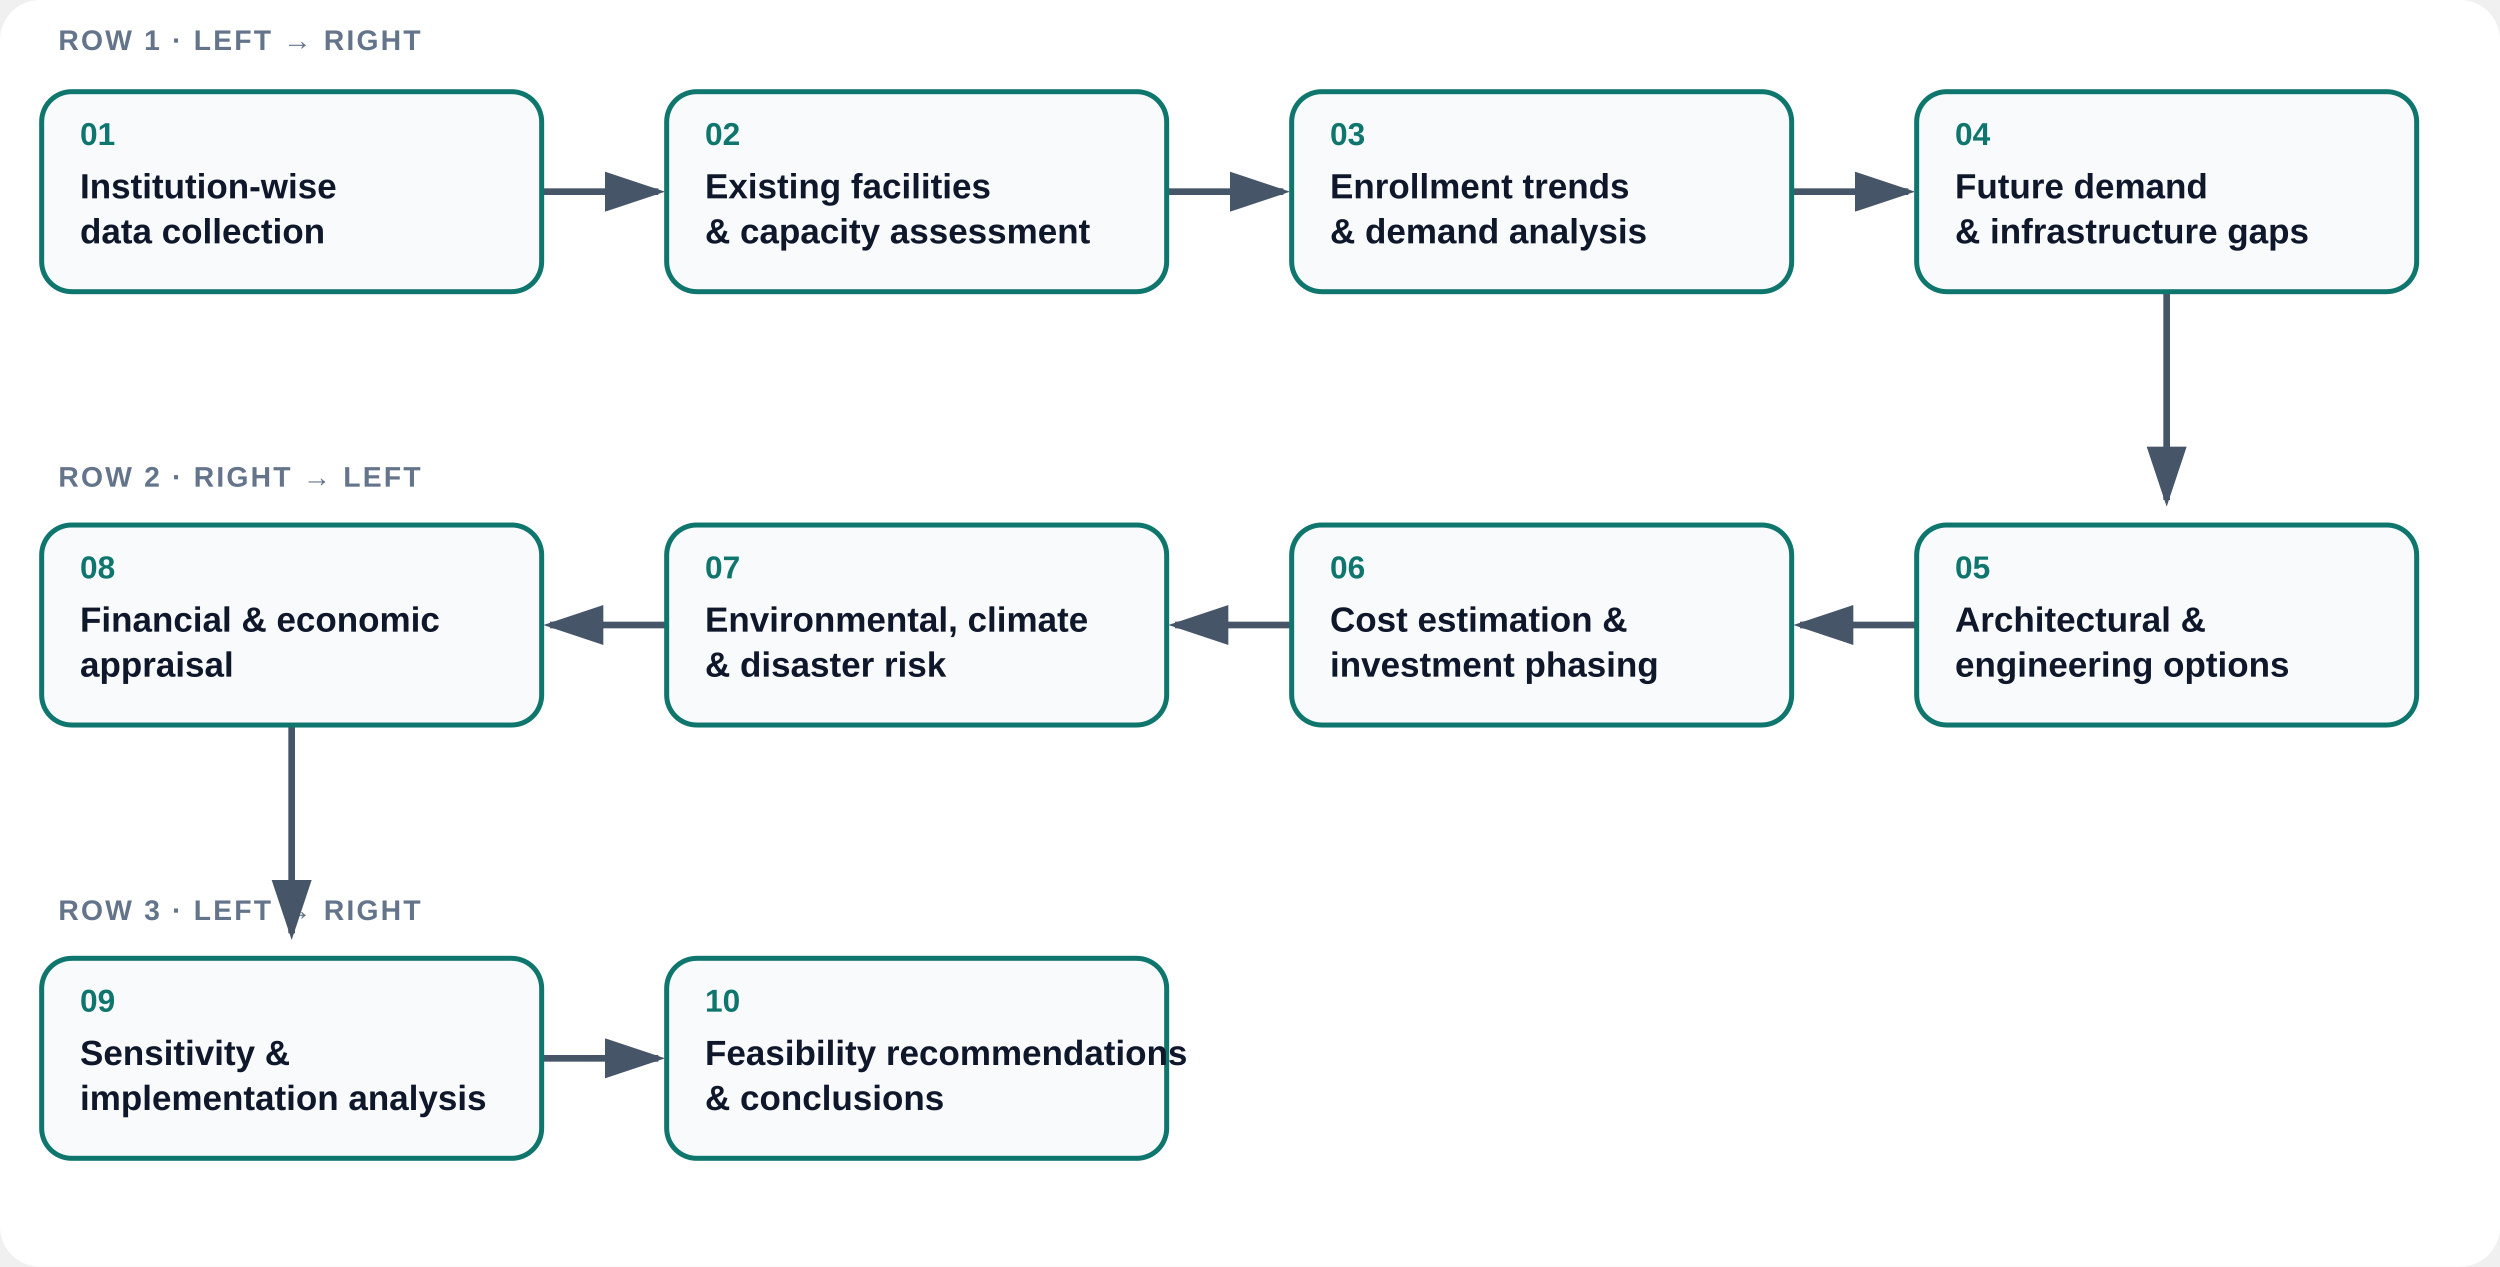
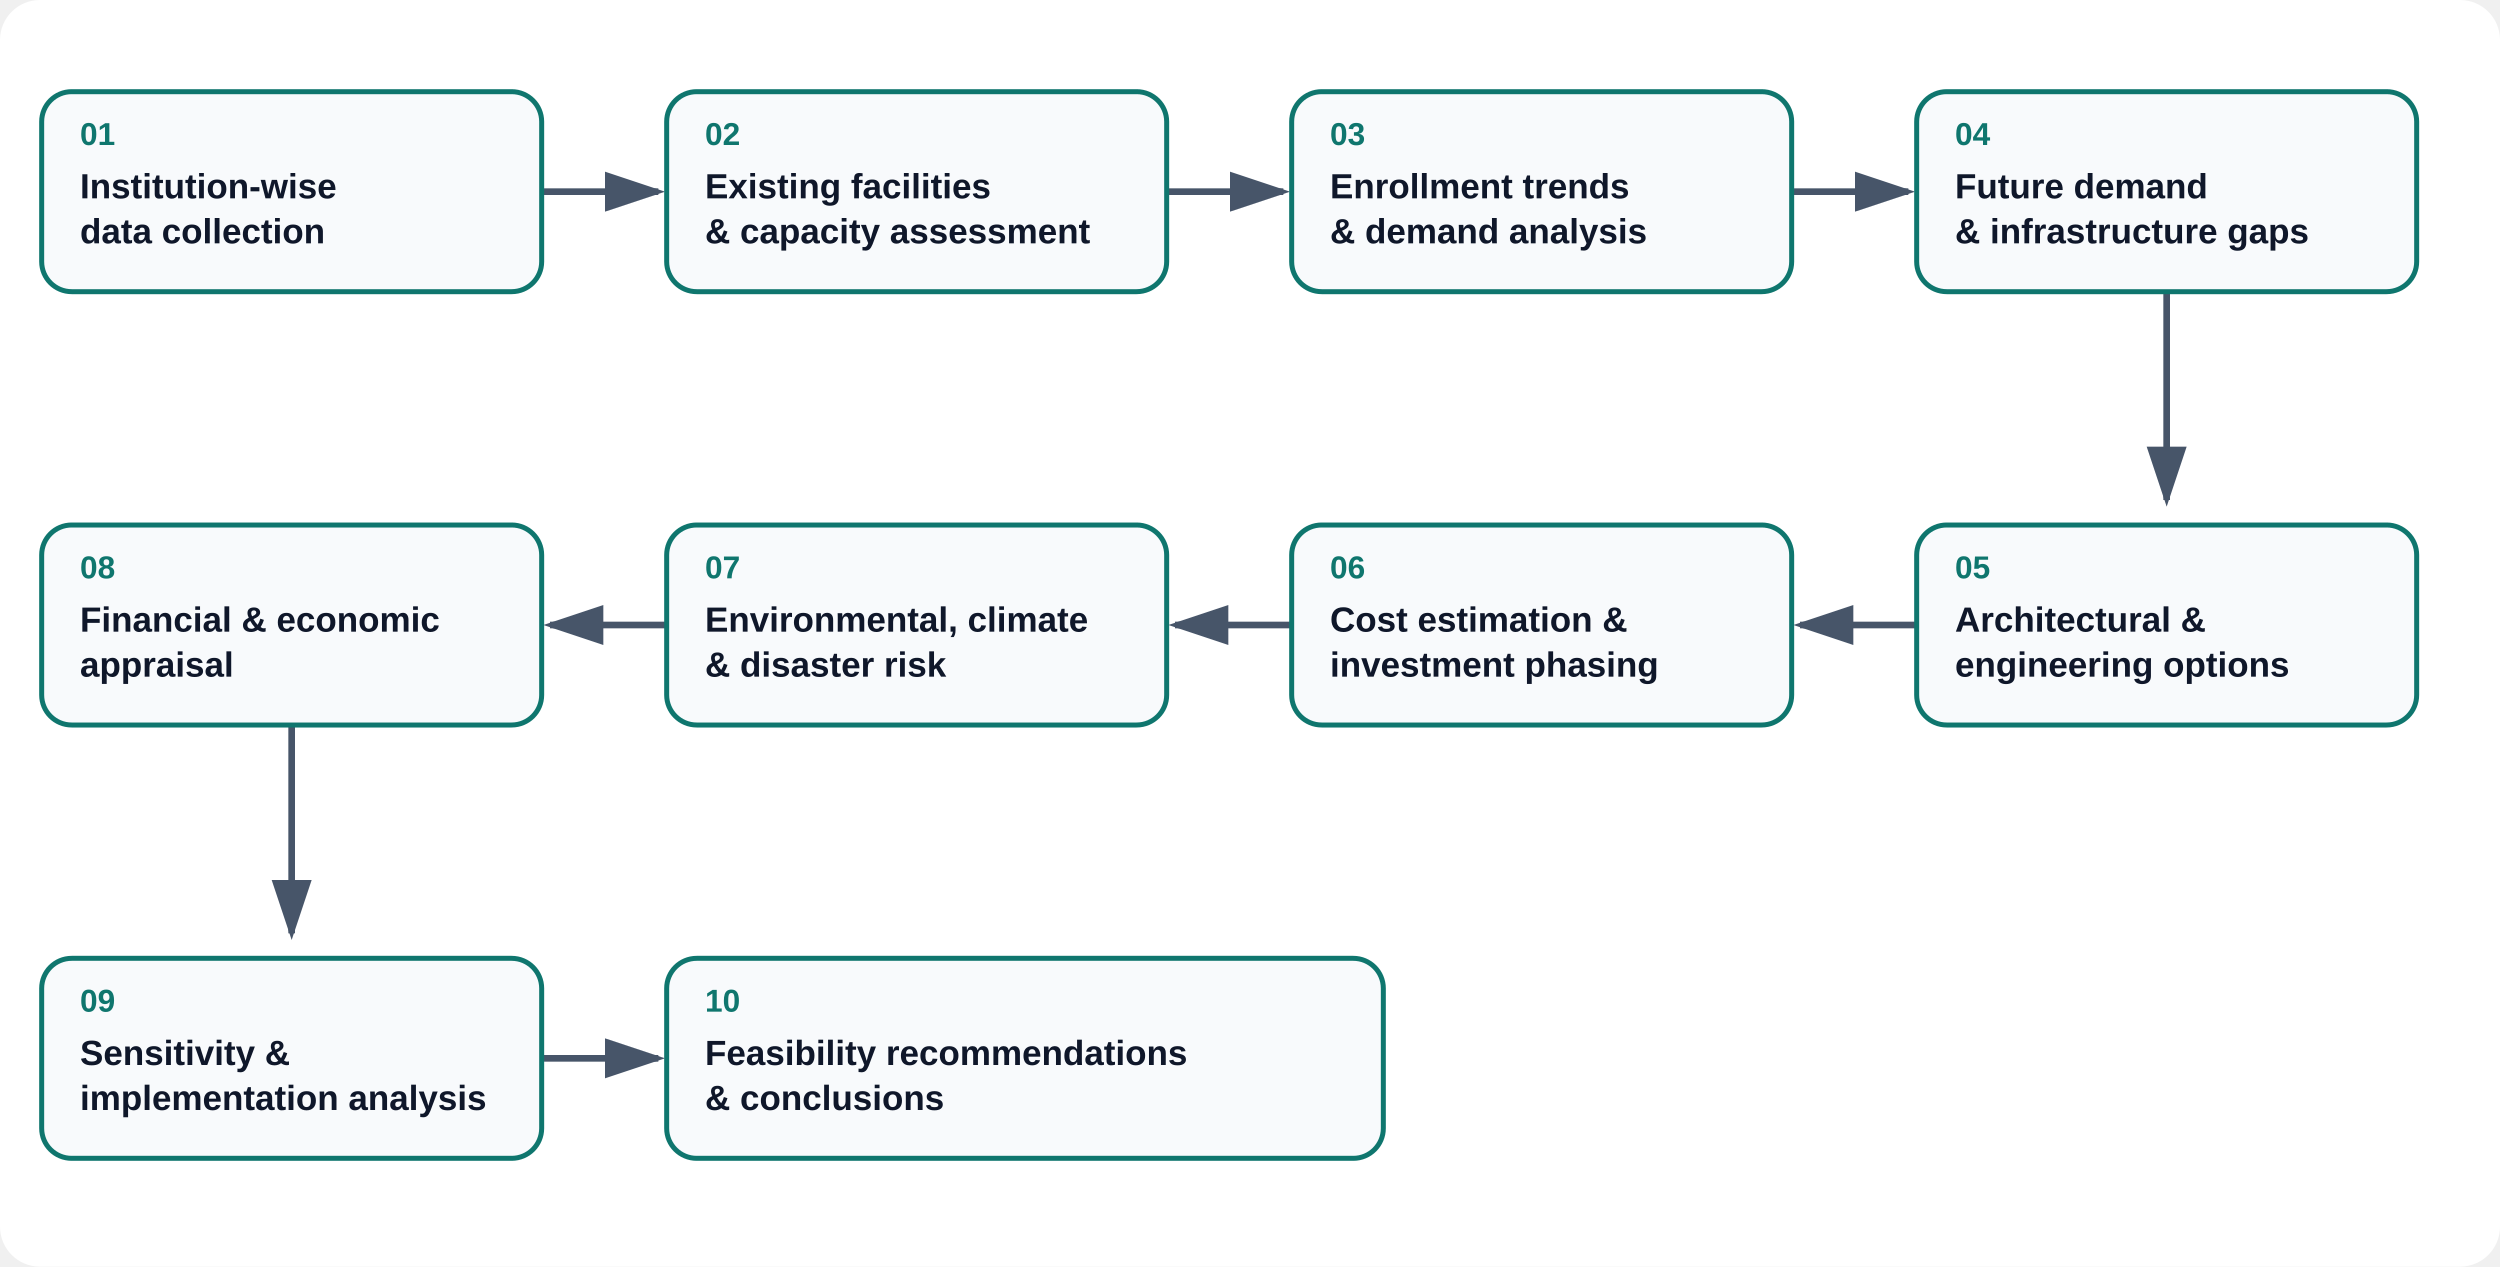
<svg xmlns="http://www.w3.org/2000/svg" width="1500" height="760" viewBox="0 0 1500 760">
  <defs>
    <marker id="arrow" markerWidth="10" markerHeight="10" refX="8" refY="3" orient="auto" markerUnits="strokeWidth">
      <path d="M0,0 L0,6 L9,3 z" fill="#475569" />
    </marker>
    <style>
-     .node{fill:#f8fafc;stroke:#0f766e;stroke-width:3;rx:18}
-     .num{font:700 19px Arial,sans-serif;fill:#0f766e}
-     .label{font:600 21px Arial,sans-serif;fill:#0f172a}
-     .flow{fill:none;stroke:#475569;stroke-width:4;marker-end:url(#arrow)}
-     .row{font:700 17px Arial,sans-serif;fill:#64748b;letter-spacing:1.3px}
-   </style>
+       .node{fill:#f8fafc;stroke:#0f766e;stroke-width:3;rx:18}
+       .num{font:700 19px Arial,sans-serif;fill:#0f766e}
+       .label{font:600 21px Arial,sans-serif;fill:#0f172a}
+       .flow{fill:none;stroke:#475569;stroke-width:4;marker-end:url(#arrow)}
+       .row{font:700 17px Arial,sans-serif;fill:#64748b;letter-spacing:1.3px}
+     </style>
  </defs>
  <rect width="1500" height="760" rx="24" fill="#ffffff" />
-   <text x="35" y="30" class="row">ROW 1 · LEFT → RIGHT</text>
-   <text x="35" y="292" class="row">ROW 2 · RIGHT → LEFT</text>
-   <text x="35" y="552" class="row">ROW 3 · LEFT → RIGHT</text>
  <path class="flow" d="M325 115 H395" />
  <path class="flow" d="M700 115 H770" />
  <path class="flow" d="M1075 115 H1145" />
  <path class="flow" d="M1300 175 V300" />
  <path class="flow" d="M1150 375 H1080" />
  <path class="flow" d="M775 375 H705" />
  <path class="flow" d="M400 375 H330" />
  <path class="flow" d="M175 435 V560" />
  <path class="flow" d="M325 635 H395" />
  <rect class="node" x="25" y="55" width="300" height="120" />
  <text class="num" x="48" y="87">01</text>
  <text class="label" x="48" y="119">
    <tspan x="48">Institution-wise</tspan>
    <tspan x="48" dy="27">data collection</tspan>
  </text>
  <rect class="node" x="400" y="55" width="300" height="120" />
  <text class="num" x="423" y="87">02</text>
  <text class="label" x="423" y="119">
    <tspan x="423">Existing facilities</tspan>
    <tspan x="423" dy="27">&amp; capacity assessment</tspan>
  </text>
  <rect class="node" x="775" y="55" width="300" height="120" />
  <text class="num" x="798" y="87">03</text>
  <text class="label" x="798" y="119">
    <tspan x="798">Enrollment trends</tspan>
    <tspan x="798" dy="27">&amp; demand analysis</tspan>
  </text>
  <rect class="node" x="1150" y="55" width="300" height="120" />
  <text class="num" x="1173" y="87">04</text>
  <text class="label" x="1173" y="119">
    <tspan x="1173">Future demand</tspan>
    <tspan x="1173" dy="27">&amp; infrastructure gaps</tspan>
  </text>
  <rect class="node" x="1150" y="315" width="300" height="120" />
  <text class="num" x="1173" y="347">05</text>
  <text class="label" x="1173" y="379">
    <tspan x="1173">Architectural &amp;</tspan>
    <tspan x="1173" dy="27">engineering options</tspan>
  </text>
  <rect class="node" x="775" y="315" width="300" height="120" />
  <text class="num" x="798" y="347">06</text>
  <text class="label" x="798" y="379">
    <tspan x="798">Cost estimation &amp;</tspan>
    <tspan x="798" dy="27">investment phasing</tspan>
  </text>
  <rect class="node" x="400" y="315" width="300" height="120" />
  <text class="num" x="423" y="347">07</text>
  <text class="label" x="423" y="379">
    <tspan x="423">Environmental, climate</tspan>
    <tspan x="423" dy="27">&amp; disaster risk</tspan>
  </text>
  <rect class="node" x="25" y="315" width="300" height="120" />
  <text class="num" x="48" y="347">08</text>
  <text class="label" x="48" y="379">
    <tspan x="48">Financial &amp; economic</tspan>
    <tspan x="48" dy="27">appraisal</tspan>
  </text>
  <rect class="node" x="25" y="575" width="300" height="120" />
  <text class="num" x="48" y="607">09</text>
  <text class="label" x="48" y="639">
    <tspan x="48">Sensitivity &amp;</tspan>
    <tspan x="48" dy="27">implementation analysis</tspan>
  </text>
-   <rect class="node" x="400" y="575" width="300" height="120" />
+   <rect class="node" x="400" y="575" width="430" height="120" />
  <text class="num" x="423" y="607">10</text>
  <text class="label" x="423" y="639">
    <tspan x="423">Feasibility recommendations</tspan>
    <tspan x="423" dy="27">&amp; conclusions</tspan>
  </text>
</svg>
